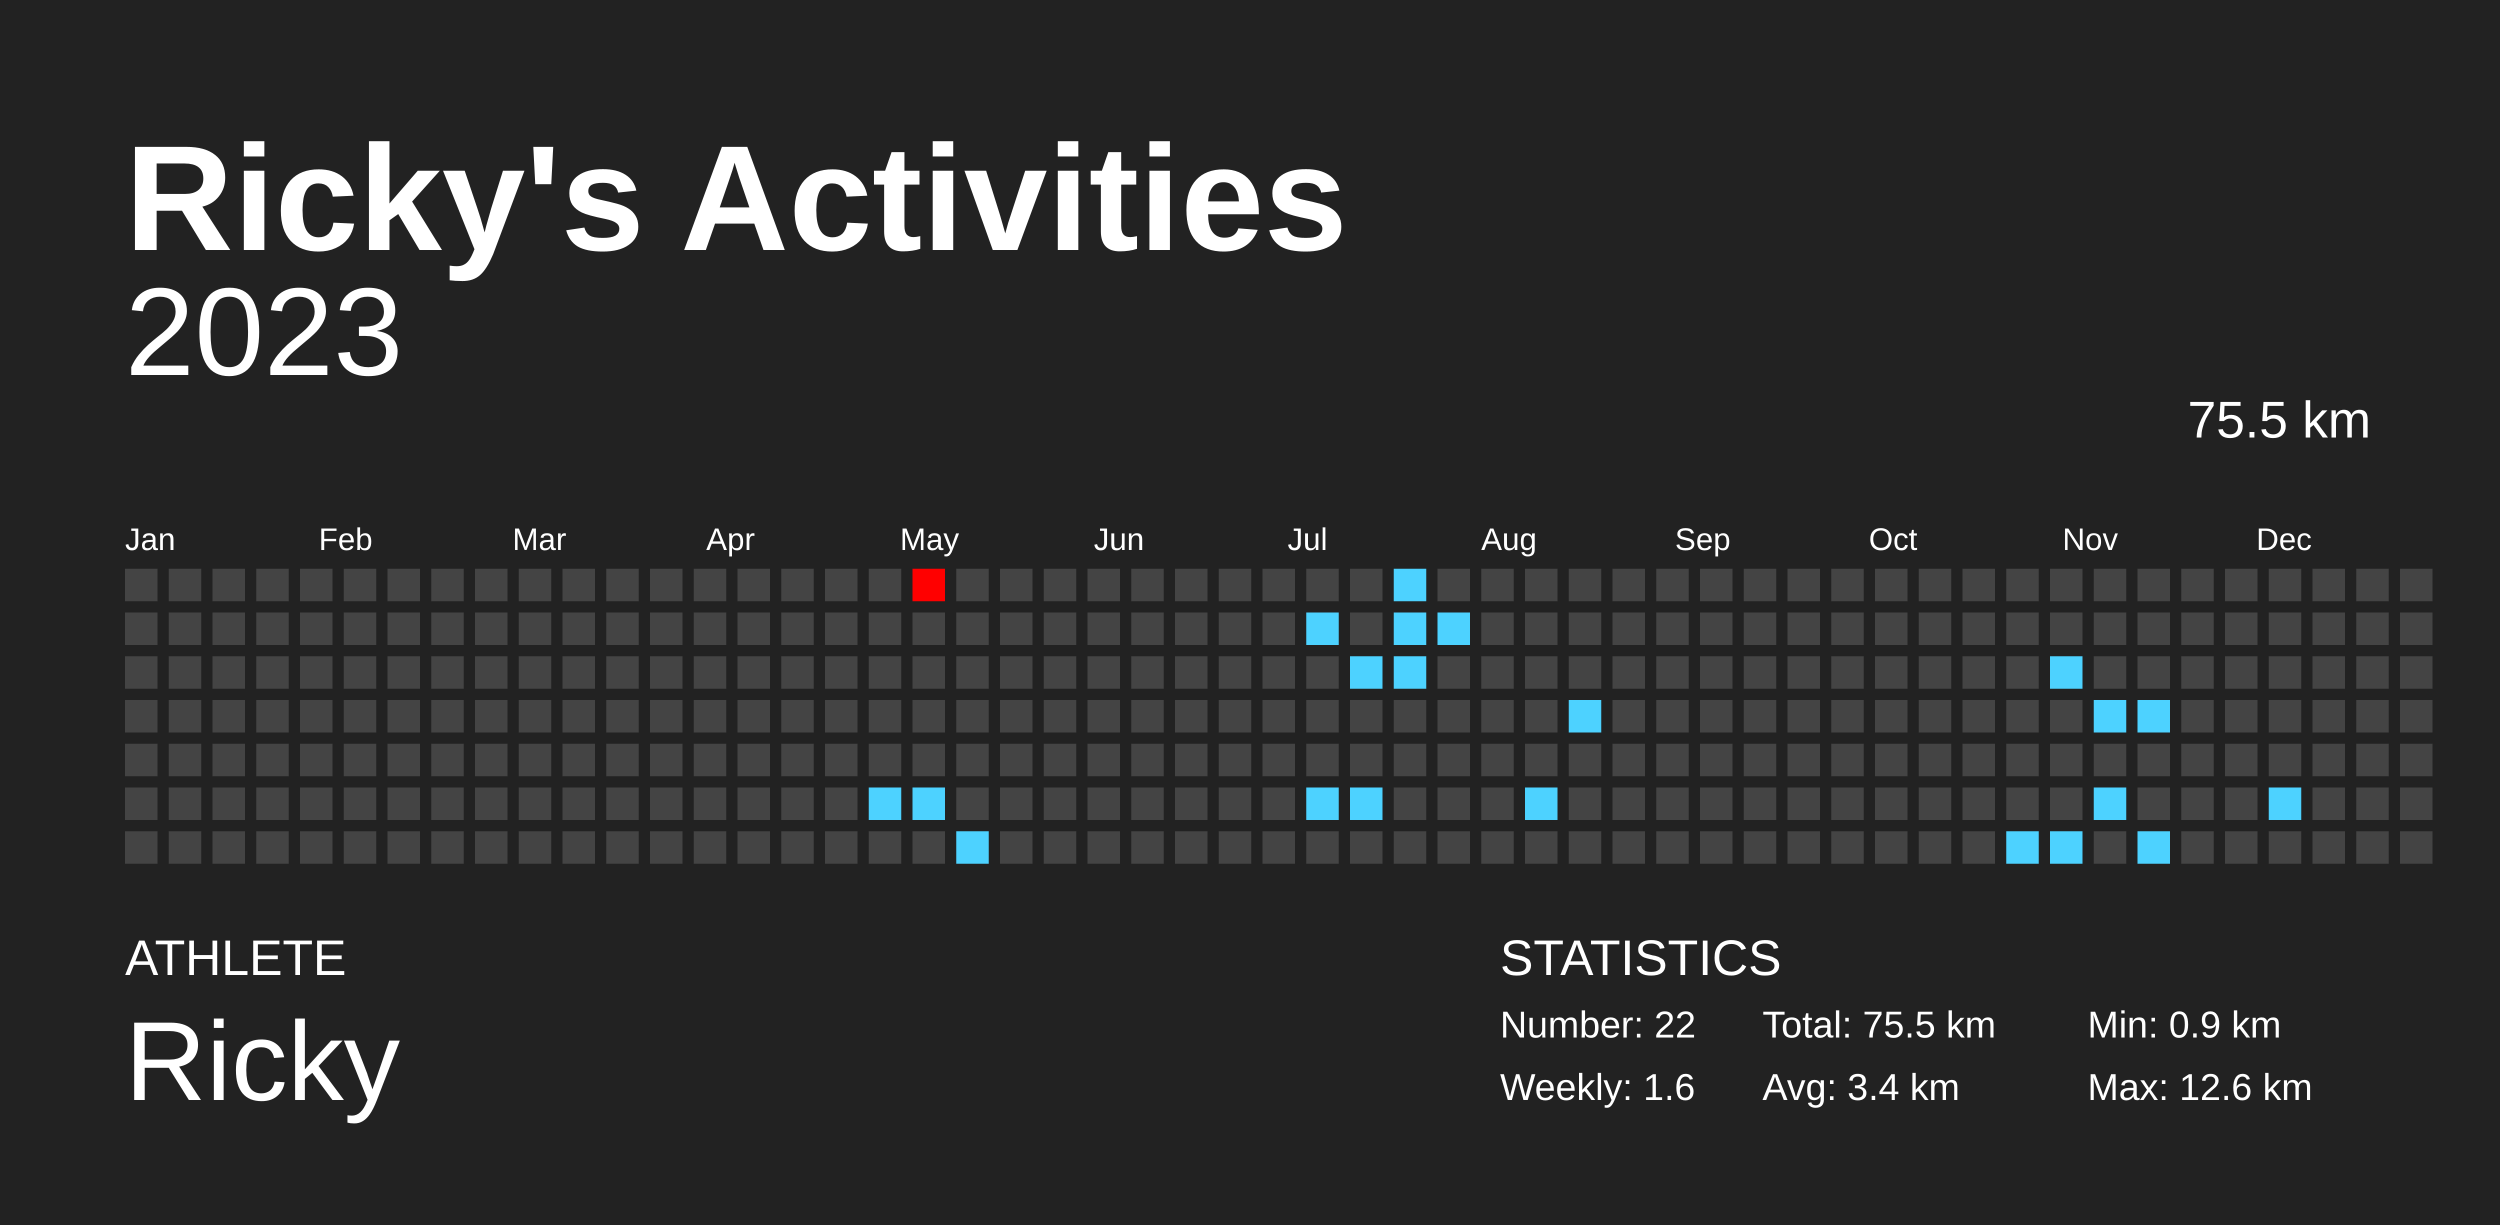
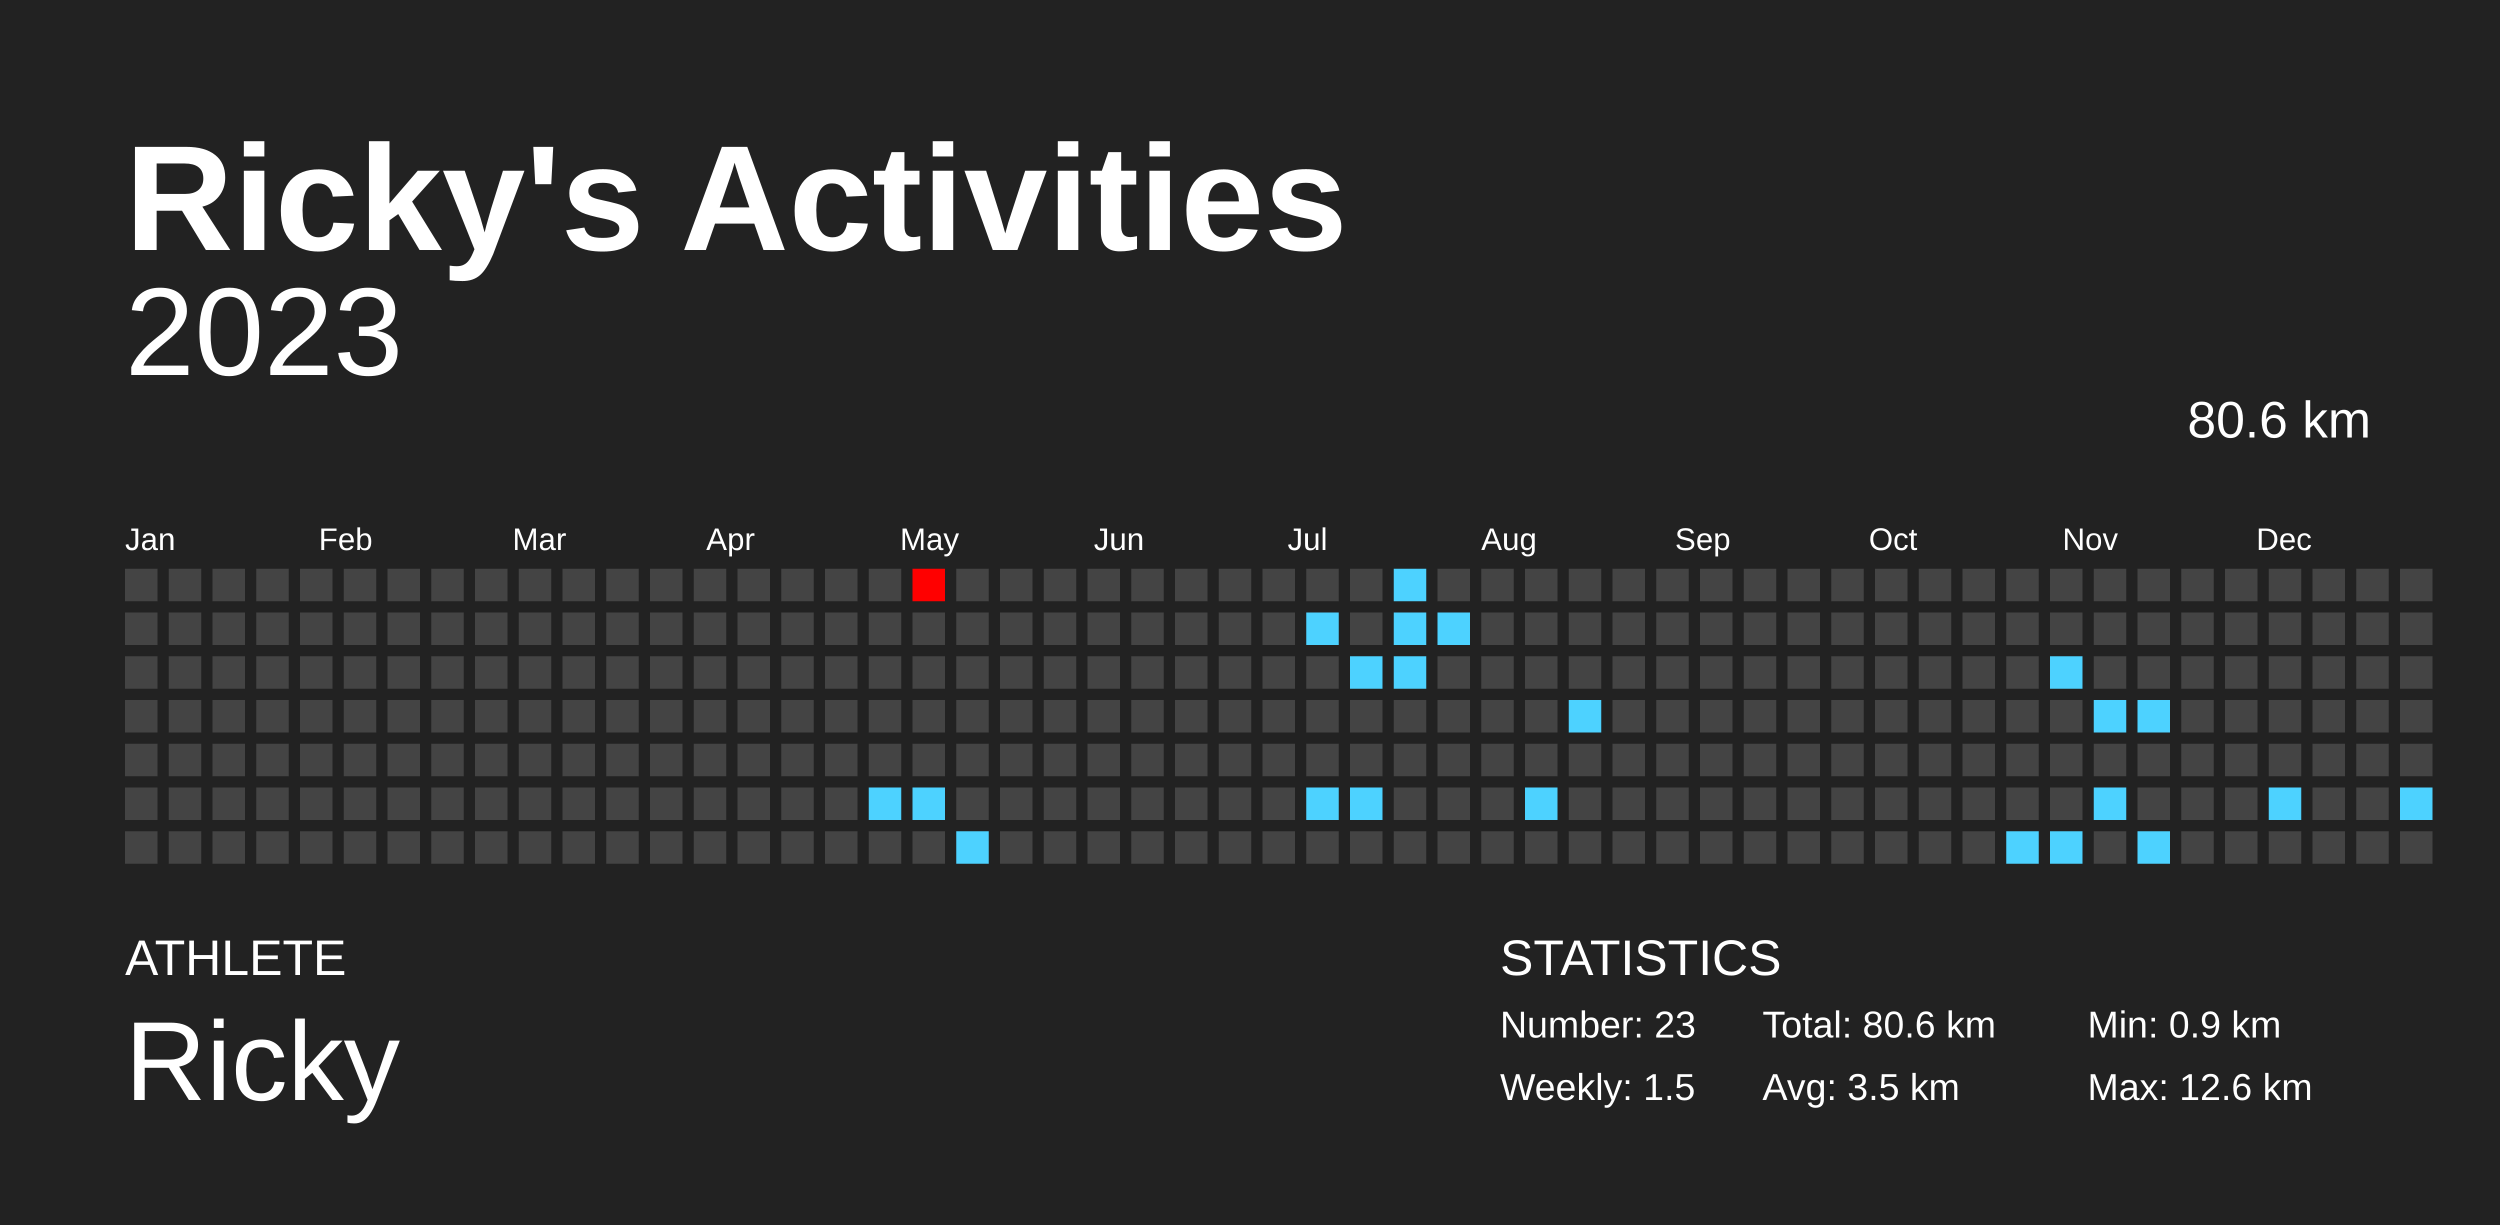
<svg xmlns="http://www.w3.org/2000/svg" baseProfile="full" height="98mm" version="1.1" viewBox="0,0,200,98" width="200mm">
  <defs />
  <rect fill="#222222" height="98" width="200" x="0" y="0" />
  <text fill="#FFFFFF" style="font-size:12px; font-family:Arial; font-weight:bold;" x="10" y="20">Ricky's Activities</text>
  <text fill="#FFFFFF" style="font-size:4px; font-family:Arial" x="10" y="78">ATHLETE</text>
  <text fill="#FFFFFF" style="font-size:9px; font-family:Arial" x="10" y="88">Ricky</text>
  <text fill="#FFFFFF" style="font-size:4px; font-family:Arial" x="120" y="78">STATISTICS</text>
-   <text fill="#FFFFFF" style="font-size:3px; font-family:Arial" x="120" y="83">Number: 22</text>
-   <text fill="#FFFFFF" style="font-size:3px; font-family:Arial" x="120" y="88">Weekly: 1.6</text>
-   <text fill="#FFFFFF" style="font-size:3px; font-family:Arial" x="141" y="83">Total: 75.5 km</text>
-   <text fill="#FFFFFF" style="font-size:3px; font-family:Arial" x="141" y="88">Avg: 3.4 km</text>
+   <text fill="#FFFFFF" style="font-size:3px; font-family:Arial" x="120" y="83">Number: 23</text>
+   <text fill="#FFFFFF" style="font-size:3px; font-family:Arial" x="120" y="88">Weekly: 1.5</text>
+   <text fill="#FFFFFF" style="font-size:3px; font-family:Arial" x="141" y="83">Total: 80.6 km</text>
+   <text fill="#FFFFFF" style="font-size:3px; font-family:Arial" x="141" y="88">Avg: 3.5 km</text>
  <text fill="#FFFFFF" style="font-size:3px; font-family:Arial" x="167" y="83">Min: 0.9 km</text>
  <text fill="#FFFFFF" style="font-size:3px; font-family:Arial" x="167" y="88">Max: 12.6 km</text>
  <text alignment-baseline="hanging" fill="#FFFFFF" style="font-size:10.0px; font-family:Arial;" x="10" y="30">2023</text>
-   <text alignment-baseline="hanging" fill="#FFFFFF" style="font-size:4.125px; font-family:Arial;" x="175" y="35">75.5 km</text>
+   <text alignment-baseline="hanging" fill="#FFFFFF" style="font-size:4.125px; font-family:Arial;" x="175" y="35">80.6 km</text>
  <text fill="#FFFFFF" style="font-size:2.5px; font-family:Arial" x="10.0" y="44">Jan</text>
  <text fill="#FFFFFF" style="font-size:2.5px; font-family:Arial" x="25.5" y="44">Feb</text>
  <text fill="#FFFFFF" style="font-size:2.5px; font-family:Arial" x="41.0" y="44">Mar</text>
  <text fill="#FFFFFF" style="font-size:2.5px; font-family:Arial" x="56.5" y="44">Apr</text>
  <text fill="#FFFFFF" style="font-size:2.5px; font-family:Arial" x="72.0" y="44">May</text>
  <text fill="#FFFFFF" style="font-size:2.5px; font-family:Arial" x="87.5" y="44">Jun</text>
  <text fill="#FFFFFF" style="font-size:2.5px; font-family:Arial" x="103.0" y="44">Jul</text>
  <text fill="#FFFFFF" style="font-size:2.5px; font-family:Arial" x="118.5" y="44">Aug</text>
  <text fill="#FFFFFF" style="font-size:2.5px; font-family:Arial" x="134.0" y="44">Sep</text>
  <text fill="#FFFFFF" style="font-size:2.5px; font-family:Arial" x="149.5" y="44">Oct</text>
  <text fill="#FFFFFF" style="font-size:2.5px; font-family:Arial" x="165.0" y="44">Nov</text>
  <text fill="#FFFFFF" style="font-size:2.5px; font-family:Arial" x="180.5" y="44">Dec</text>
  <rect fill="#444444" height="2.6" width="2.6" x="10.0" y="45.5" />
  <rect fill="#444444" height="2.6" width="2.6" x="10.0" y="49.0" />
  <rect fill="#444444" height="2.6" width="2.6" x="10.0" y="52.5" />
  <rect fill="#444444" height="2.6" width="2.6" x="10.0" y="56.0" />
  <rect fill="#444444" height="2.6" width="2.6" x="10.0" y="59.5" />
  <rect fill="#444444" height="2.6" width="2.6" x="10.0" y="63.0" />
  <rect fill="#444444" height="2.6" width="2.6" x="10.0" y="66.5" />
  <rect fill="#444444" height="2.6" width="2.6" x="13.5" y="45.5" />
  <rect fill="#444444" height="2.6" width="2.6" x="13.5" y="49.0" />
  <rect fill="#444444" height="2.6" width="2.6" x="13.5" y="52.5" />
  <rect fill="#444444" height="2.6" width="2.6" x="13.5" y="56.0" />
  <rect fill="#444444" height="2.6" width="2.6" x="13.5" y="59.5" />
  <rect fill="#444444" height="2.6" width="2.6" x="13.5" y="63.0" />
  <rect fill="#444444" height="2.6" width="2.6" x="13.5" y="66.5" />
  <rect fill="#444444" height="2.6" width="2.6" x="17.0" y="45.5" />
  <rect fill="#444444" height="2.6" width="2.6" x="17.0" y="49.0" />
  <rect fill="#444444" height="2.6" width="2.6" x="17.0" y="52.5" />
  <rect fill="#444444" height="2.6" width="2.6" x="17.0" y="56.0" />
  <rect fill="#444444" height="2.6" width="2.6" x="17.0" y="59.5" />
  <rect fill="#444444" height="2.6" width="2.6" x="17.0" y="63.0" />
  <rect fill="#444444" height="2.6" width="2.6" x="17.0" y="66.5" />
  <rect fill="#444444" height="2.6" width="2.6" x="20.5" y="45.5" />
  <rect fill="#444444" height="2.6" width="2.6" x="20.5" y="49.0" />
  <rect fill="#444444" height="2.6" width="2.6" x="20.5" y="52.5" />
  <rect fill="#444444" height="2.6" width="2.6" x="20.5" y="56.0" />
  <rect fill="#444444" height="2.6" width="2.6" x="20.5" y="59.5" />
  <rect fill="#444444" height="2.6" width="2.6" x="20.5" y="63.0" />
  <rect fill="#444444" height="2.6" width="2.6" x="20.5" y="66.5" />
  <rect fill="#444444" height="2.6" width="2.6" x="24.0" y="45.5" />
  <rect fill="#444444" height="2.6" width="2.6" x="24.0" y="49.0" />
  <rect fill="#444444" height="2.6" width="2.6" x="24.0" y="52.5" />
  <rect fill="#444444" height="2.6" width="2.6" x="24.0" y="56.0" />
  <rect fill="#444444" height="2.6" width="2.6" x="24.0" y="59.5" />
  <rect fill="#444444" height="2.6" width="2.6" x="24.0" y="63.0" />
  <rect fill="#444444" height="2.6" width="2.6" x="24.0" y="66.5" />
  <rect fill="#444444" height="2.6" width="2.6" x="27.5" y="45.5" />
  <rect fill="#444444" height="2.6" width="2.6" x="27.5" y="49.0" />
  <rect fill="#444444" height="2.6" width="2.6" x="27.5" y="52.5" />
  <rect fill="#444444" height="2.6" width="2.6" x="27.5" y="56.0" />
  <rect fill="#444444" height="2.6" width="2.6" x="27.5" y="59.5" />
  <rect fill="#444444" height="2.6" width="2.6" x="27.5" y="63.0" />
  <rect fill="#444444" height="2.6" width="2.6" x="27.5" y="66.5" />
  <rect fill="#444444" height="2.6" width="2.6" x="31.0" y="45.5" />
  <rect fill="#444444" height="2.6" width="2.6" x="31.0" y="49.0" />
  <rect fill="#444444" height="2.6" width="2.6" x="31.0" y="52.5" />
  <rect fill="#444444" height="2.6" width="2.6" x="31.0" y="56.0" />
  <rect fill="#444444" height="2.6" width="2.6" x="31.0" y="59.5" />
  <rect fill="#444444" height="2.6" width="2.6" x="31.0" y="63.0" />
  <rect fill="#444444" height="2.6" width="2.6" x="31.0" y="66.5" />
  <rect fill="#444444" height="2.6" width="2.6" x="34.5" y="45.5" />
  <rect fill="#444444" height="2.6" width="2.6" x="34.5" y="49.0" />
  <rect fill="#444444" height="2.6" width="2.6" x="34.5" y="52.5" />
  <rect fill="#444444" height="2.6" width="2.6" x="34.5" y="56.0" />
  <rect fill="#444444" height="2.6" width="2.6" x="34.5" y="59.5" />
  <rect fill="#444444" height="2.6" width="2.6" x="34.5" y="63.0" />
  <rect fill="#444444" height="2.6" width="2.6" x="34.5" y="66.5" />
  <rect fill="#444444" height="2.6" width="2.6" x="38.0" y="45.5" />
  <rect fill="#444444" height="2.6" width="2.6" x="38.0" y="49.0" />
  <rect fill="#444444" height="2.6" width="2.6" x="38.0" y="52.5" />
  <rect fill="#444444" height="2.6" width="2.6" x="38.0" y="56.0" />
  <rect fill="#444444" height="2.6" width="2.6" x="38.0" y="59.5" />
  <rect fill="#444444" height="2.6" width="2.6" x="38.0" y="63.0" />
  <rect fill="#444444" height="2.6" width="2.6" x="38.0" y="66.5" />
  <rect fill="#444444" height="2.6" width="2.6" x="41.5" y="45.5" />
  <rect fill="#444444" height="2.6" width="2.6" x="41.5" y="49.0" />
  <rect fill="#444444" height="2.6" width="2.6" x="41.5" y="52.5" />
  <rect fill="#444444" height="2.6" width="2.6" x="41.5" y="56.0" />
  <rect fill="#444444" height="2.6" width="2.6" x="41.5" y="59.5" />
  <rect fill="#444444" height="2.6" width="2.6" x="41.5" y="63.0" />
  <rect fill="#444444" height="2.6" width="2.6" x="41.5" y="66.5" />
  <rect fill="#444444" height="2.6" width="2.6" x="45.0" y="45.5" />
  <rect fill="#444444" height="2.6" width="2.6" x="45.0" y="49.0" />
  <rect fill="#444444" height="2.6" width="2.6" x="45.0" y="52.5" />
  <rect fill="#444444" height="2.6" width="2.6" x="45.0" y="56.0" />
  <rect fill="#444444" height="2.6" width="2.6" x="45.0" y="59.5" />
  <rect fill="#444444" height="2.6" width="2.6" x="45.0" y="63.0" />
  <rect fill="#444444" height="2.6" width="2.6" x="45.0" y="66.5" />
  <rect fill="#444444" height="2.6" width="2.6" x="48.5" y="45.5" />
  <rect fill="#444444" height="2.6" width="2.6" x="48.5" y="49.0" />
  <rect fill="#444444" height="2.6" width="2.6" x="48.5" y="52.5" />
  <rect fill="#444444" height="2.6" width="2.6" x="48.5" y="56.0" />
  <rect fill="#444444" height="2.6" width="2.6" x="48.5" y="59.5" />
  <rect fill="#444444" height="2.6" width="2.6" x="48.5" y="63.0" />
  <rect fill="#444444" height="2.6" width="2.6" x="48.5" y="66.5" />
  <rect fill="#444444" height="2.6" width="2.6" x="52.0" y="45.5" />
  <rect fill="#444444" height="2.6" width="2.6" x="52.0" y="49.0" />
  <rect fill="#444444" height="2.6" width="2.6" x="52.0" y="52.5" />
  <rect fill="#444444" height="2.6" width="2.6" x="52.0" y="56.0" />
  <rect fill="#444444" height="2.6" width="2.6" x="52.0" y="59.5" />
  <rect fill="#444444" height="2.6" width="2.6" x="52.0" y="63.0" />
  <rect fill="#444444" height="2.6" width="2.6" x="52.0" y="66.5" />
  <rect fill="#444444" height="2.6" width="2.6" x="55.5" y="45.5" />
  <rect fill="#444444" height="2.6" width="2.6" x="55.5" y="49.0" />
  <rect fill="#444444" height="2.6" width="2.6" x="55.5" y="52.5" />
  <rect fill="#444444" height="2.6" width="2.6" x="55.5" y="56.0" />
  <rect fill="#444444" height="2.6" width="2.6" x="55.5" y="59.5" />
  <rect fill="#444444" height="2.6" width="2.6" x="55.5" y="63.0" />
  <rect fill="#444444" height="2.6" width="2.6" x="55.5" y="66.5" />
  <rect fill="#444444" height="2.6" width="2.6" x="59.0" y="45.5" />
  <rect fill="#444444" height="2.6" width="2.6" x="59.0" y="49.0" />
  <rect fill="#444444" height="2.6" width="2.6" x="59.0" y="52.5" />
  <rect fill="#444444" height="2.6" width="2.6" x="59.0" y="56.0" />
  <rect fill="#444444" height="2.6" width="2.6" x="59.0" y="59.5" />
  <rect fill="#444444" height="2.6" width="2.6" x="59.0" y="63.0" />
  <rect fill="#444444" height="2.6" width="2.6" x="59.0" y="66.5" />
  <rect fill="#444444" height="2.6" width="2.6" x="62.5" y="45.5" />
  <rect fill="#444444" height="2.6" width="2.6" x="62.5" y="49.0" />
  <rect fill="#444444" height="2.6" width="2.6" x="62.5" y="52.5" />
  <rect fill="#444444" height="2.6" width="2.6" x="62.5" y="56.0" />
  <rect fill="#444444" height="2.6" width="2.6" x="62.5" y="59.5" />
  <rect fill="#444444" height="2.6" width="2.6" x="62.5" y="63.0" />
  <rect fill="#444444" height="2.6" width="2.6" x="62.5" y="66.5" />
  <rect fill="#444444" height="2.6" width="2.6" x="66.0" y="45.5" />
  <rect fill="#444444" height="2.6" width="2.6" x="66.0" y="49.0" />
  <rect fill="#444444" height="2.6" width="2.6" x="66.0" y="52.5" />
  <rect fill="#444444" height="2.6" width="2.6" x="66.0" y="56.0" />
  <rect fill="#444444" height="2.6" width="2.6" x="66.0" y="59.5" />
  <rect fill="#444444" height="2.6" width="2.6" x="66.0" y="63.0" />
  <rect fill="#444444" height="2.6" width="2.6" x="66.0" y="66.5" />
  <rect fill="#444444" height="2.6" width="2.6" x="69.5" y="45.5" />
  <rect fill="#444444" height="2.6" width="2.6" x="69.5" y="49.0" />
  <rect fill="#444444" height="2.6" width="2.6" x="69.5" y="52.5" />
  <rect fill="#444444" height="2.6" width="2.6" x="69.5" y="56.0" />
  <rect fill="#444444" height="2.6" width="2.6" x="69.5" y="59.5" />
  <rect fill="#4dd2ff" height="2.6" width="2.6" x="69.5" y="63.0" />
  <rect fill="#444444" height="2.6" width="2.6" x="69.5" y="66.5" />
  <rect fill="#ff0000" height="2.6" width="2.6" x="73.0" y="45.5" />
  <rect fill="#444444" height="2.6" width="2.6" x="73.0" y="49.0" />
  <rect fill="#444444" height="2.6" width="2.6" x="73.0" y="52.5" />
  <rect fill="#444444" height="2.6" width="2.6" x="73.0" y="56.0" />
  <rect fill="#444444" height="2.6" width="2.6" x="73.0" y="59.5" />
  <rect fill="#4dd2ff" height="2.6" width="2.6" x="73.0" y="63.0" />
  <rect fill="#444444" height="2.6" width="2.6" x="73.0" y="66.5" />
  <rect fill="#444444" height="2.6" width="2.6" x="76.5" y="45.5" />
  <rect fill="#444444" height="2.6" width="2.6" x="76.5" y="49.0" />
  <rect fill="#444444" height="2.6" width="2.6" x="76.5" y="52.5" />
  <rect fill="#444444" height="2.6" width="2.6" x="76.5" y="56.0" />
  <rect fill="#444444" height="2.6" width="2.6" x="76.5" y="59.5" />
  <rect fill="#444444" height="2.6" width="2.6" x="76.5" y="63.0" />
  <rect fill="#4dd2ff" height="2.6" width="2.6" x="76.5" y="66.5" />
  <rect fill="#444444" height="2.6" width="2.6" x="80.0" y="45.5" />
  <rect fill="#444444" height="2.6" width="2.6" x="80.0" y="49.0" />
  <rect fill="#444444" height="2.6" width="2.6" x="80.0" y="52.5" />
  <rect fill="#444444" height="2.6" width="2.6" x="80.0" y="56.0" />
  <rect fill="#444444" height="2.6" width="2.6" x="80.0" y="59.5" />
  <rect fill="#444444" height="2.6" width="2.6" x="80.0" y="63.0" />
  <rect fill="#444444" height="2.6" width="2.6" x="80.0" y="66.5" />
  <rect fill="#444444" height="2.6" width="2.6" x="83.5" y="45.5" />
  <rect fill="#444444" height="2.6" width="2.6" x="83.5" y="49.0" />
  <rect fill="#444444" height="2.6" width="2.6" x="83.5" y="52.5" />
  <rect fill="#444444" height="2.6" width="2.6" x="83.5" y="56.0" />
  <rect fill="#444444" height="2.6" width="2.6" x="83.5" y="59.5" />
  <rect fill="#444444" height="2.6" width="2.6" x="83.5" y="63.0" />
  <rect fill="#444444" height="2.6" width="2.6" x="83.5" y="66.5" />
  <rect fill="#444444" height="2.6" width="2.6" x="87.0" y="45.5" />
  <rect fill="#444444" height="2.6" width="2.6" x="87.0" y="49.0" />
  <rect fill="#444444" height="2.6" width="2.6" x="87.0" y="52.5" />
  <rect fill="#444444" height="2.6" width="2.6" x="87.0" y="56.0" />
  <rect fill="#444444" height="2.6" width="2.6" x="87.0" y="59.5" />
  <rect fill="#444444" height="2.6" width="2.6" x="87.0" y="63.0" />
  <rect fill="#444444" height="2.6" width="2.6" x="87.0" y="66.5" />
  <rect fill="#444444" height="2.6" width="2.6" x="90.5" y="45.5" />
  <rect fill="#444444" height="2.6" width="2.6" x="90.5" y="49.0" />
  <rect fill="#444444" height="2.6" width="2.6" x="90.5" y="52.5" />
  <rect fill="#444444" height="2.6" width="2.6" x="90.5" y="56.0" />
  <rect fill="#444444" height="2.6" width="2.6" x="90.5" y="59.5" />
  <rect fill="#444444" height="2.6" width="2.6" x="90.5" y="63.0" />
  <rect fill="#444444" height="2.6" width="2.6" x="90.5" y="66.5" />
  <rect fill="#444444" height="2.6" width="2.6" x="94.0" y="45.5" />
  <rect fill="#444444" height="2.6" width="2.6" x="94.0" y="49.0" />
  <rect fill="#444444" height="2.6" width="2.6" x="94.0" y="52.5" />
  <rect fill="#444444" height="2.6" width="2.6" x="94.0" y="56.0" />
  <rect fill="#444444" height="2.6" width="2.6" x="94.0" y="59.5" />
  <rect fill="#444444" height="2.6" width="2.6" x="94.0" y="63.0" />
  <rect fill="#444444" height="2.6" width="2.6" x="94.0" y="66.5" />
  <rect fill="#444444" height="2.6" width="2.6" x="97.5" y="45.5" />
  <rect fill="#444444" height="2.6" width="2.6" x="97.5" y="49.0" />
  <rect fill="#444444" height="2.6" width="2.6" x="97.5" y="52.5" />
  <rect fill="#444444" height="2.6" width="2.6" x="97.5" y="56.0" />
  <rect fill="#444444" height="2.6" width="2.6" x="97.5" y="59.5" />
  <rect fill="#444444" height="2.6" width="2.6" x="97.5" y="63.0" />
  <rect fill="#444444" height="2.6" width="2.6" x="97.5" y="66.5" />
  <rect fill="#444444" height="2.6" width="2.6" x="101.0" y="45.5" />
  <rect fill="#444444" height="2.6" width="2.6" x="101.0" y="49.0" />
  <rect fill="#444444" height="2.6" width="2.6" x="101.0" y="52.5" />
  <rect fill="#444444" height="2.6" width="2.6" x="101.0" y="56.0" />
  <rect fill="#444444" height="2.6" width="2.6" x="101.0" y="59.5" />
  <rect fill="#444444" height="2.6" width="2.6" x="101.0" y="63.0" />
  <rect fill="#444444" height="2.6" width="2.6" x="101.0" y="66.5" />
  <rect fill="#444444" height="2.6" width="2.6" x="104.5" y="45.5" />
  <rect fill="#4dd2ff" height="2.6" width="2.6" x="104.5" y="49.0" />
  <rect fill="#444444" height="2.6" width="2.6" x="104.5" y="52.5" />
  <rect fill="#444444" height="2.6" width="2.6" x="104.5" y="56.0" />
  <rect fill="#444444" height="2.6" width="2.6" x="104.5" y="59.5" />
  <rect fill="#4dd2ff" height="2.6" width="2.6" x="104.5" y="63.0" />
  <rect fill="#444444" height="2.6" width="2.6" x="104.5" y="66.5" />
  <rect fill="#444444" height="2.6" width="2.6" x="108.0" y="45.5" />
  <rect fill="#444444" height="2.6" width="2.6" x="108.0" y="49.0" />
  <rect fill="#4dd2ff" height="2.6" width="2.6" x="108.0" y="52.5" />
  <rect fill="#444444" height="2.6" width="2.6" x="108.0" y="56.0" />
  <rect fill="#444444" height="2.6" width="2.6" x="108.0" y="59.5" />
  <rect fill="#4dd2ff" height="2.6" width="2.6" x="108.0" y="63.0" />
  <rect fill="#444444" height="2.6" width="2.6" x="108.0" y="66.5" />
  <rect fill="#4dd2ff" height="2.6" width="2.6" x="111.5" y="45.5" />
  <rect fill="#4dd2ff" height="2.6" width="2.6" x="111.5" y="49.0" />
  <rect fill="#4dd2ff" height="2.6" width="2.6" x="111.5" y="52.5" />
  <rect fill="#444444" height="2.6" width="2.6" x="111.5" y="56.0" />
  <rect fill="#444444" height="2.6" width="2.6" x="111.5" y="59.5" />
  <rect fill="#444444" height="2.6" width="2.6" x="111.5" y="63.0" />
  <rect fill="#444444" height="2.6" width="2.6" x="111.5" y="66.5" />
  <rect fill="#444444" height="2.6" width="2.6" x="115.0" y="45.5" />
  <rect fill="#4dd2ff" height="2.6" width="2.6" x="115.0" y="49.0" />
  <rect fill="#444444" height="2.6" width="2.6" x="115.0" y="52.5" />
  <rect fill="#444444" height="2.6" width="2.6" x="115.0" y="56.0" />
  <rect fill="#444444" height="2.6" width="2.6" x="115.0" y="59.5" />
  <rect fill="#444444" height="2.6" width="2.6" x="115.0" y="63.0" />
  <rect fill="#444444" height="2.6" width="2.6" x="115.0" y="66.5" />
  <rect fill="#444444" height="2.6" width="2.6" x="118.5" y="45.5" />
  <rect fill="#444444" height="2.6" width="2.6" x="118.5" y="49.0" />
  <rect fill="#444444" height="2.6" width="2.6" x="118.5" y="52.5" />
  <rect fill="#444444" height="2.6" width="2.6" x="118.5" y="56.0" />
  <rect fill="#444444" height="2.6" width="2.6" x="118.5" y="59.5" />
  <rect fill="#444444" height="2.6" width="2.6" x="118.5" y="63.0" />
  <rect fill="#444444" height="2.6" width="2.6" x="118.5" y="66.5" />
  <rect fill="#444444" height="2.6" width="2.6" x="122.0" y="45.5" />
  <rect fill="#444444" height="2.6" width="2.6" x="122.0" y="49.0" />
  <rect fill="#444444" height="2.6" width="2.6" x="122.0" y="52.5" />
  <rect fill="#444444" height="2.6" width="2.6" x="122.0" y="56.0" />
  <rect fill="#444444" height="2.6" width="2.6" x="122.0" y="59.5" />
  <rect fill="#4dd2ff" height="2.6" width="2.6" x="122.0" y="63.0" />
  <rect fill="#444444" height="2.6" width="2.6" x="122.0" y="66.5" />
  <rect fill="#444444" height="2.6" width="2.6" x="125.5" y="45.5" />
  <rect fill="#444444" height="2.6" width="2.6" x="125.5" y="49.0" />
  <rect fill="#444444" height="2.6" width="2.6" x="125.5" y="52.5" />
  <rect fill="#4dd2ff" height="2.6" width="2.6" x="125.5" y="56.0" />
  <rect fill="#444444" height="2.6" width="2.6" x="125.5" y="59.5" />
  <rect fill="#444444" height="2.6" width="2.6" x="125.5" y="63.0" />
  <rect fill="#444444" height="2.6" width="2.6" x="125.5" y="66.5" />
  <rect fill="#444444" height="2.6" width="2.6" x="129.0" y="45.5" />
  <rect fill="#444444" height="2.6" width="2.6" x="129.0" y="49.0" />
  <rect fill="#444444" height="2.6" width="2.6" x="129.0" y="52.5" />
  <rect fill="#444444" height="2.6" width="2.6" x="129.0" y="56.0" />
  <rect fill="#444444" height="2.6" width="2.6" x="129.0" y="59.5" />
  <rect fill="#444444" height="2.6" width="2.6" x="129.0" y="63.0" />
  <rect fill="#444444" height="2.6" width="2.6" x="129.0" y="66.5" />
  <rect fill="#444444" height="2.6" width="2.6" x="132.5" y="45.5" />
  <rect fill="#444444" height="2.6" width="2.6" x="132.5" y="49.0" />
  <rect fill="#444444" height="2.6" width="2.6" x="132.5" y="52.5" />
  <rect fill="#444444" height="2.6" width="2.6" x="132.5" y="56.0" />
  <rect fill="#444444" height="2.6" width="2.6" x="132.5" y="59.5" />
  <rect fill="#444444" height="2.6" width="2.6" x="132.5" y="63.0" />
  <rect fill="#444444" height="2.6" width="2.6" x="132.5" y="66.5" />
  <rect fill="#444444" height="2.6" width="2.6" x="136.0" y="45.5" />
  <rect fill="#444444" height="2.6" width="2.6" x="136.0" y="49.0" />
  <rect fill="#444444" height="2.6" width="2.6" x="136.0" y="52.5" />
  <rect fill="#444444" height="2.6" width="2.6" x="136.0" y="56.0" />
  <rect fill="#444444" height="2.6" width="2.6" x="136.0" y="59.5" />
  <rect fill="#444444" height="2.6" width="2.6" x="136.0" y="63.0" />
  <rect fill="#444444" height="2.6" width="2.6" x="136.0" y="66.5" />
  <rect fill="#444444" height="2.6" width="2.6" x="139.5" y="45.5" />
  <rect fill="#444444" height="2.6" width="2.6" x="139.5" y="49.0" />
  <rect fill="#444444" height="2.6" width="2.6" x="139.5" y="52.5" />
  <rect fill="#444444" height="2.6" width="2.6" x="139.5" y="56.0" />
  <rect fill="#444444" height="2.6" width="2.6" x="139.5" y="59.5" />
  <rect fill="#444444" height="2.6" width="2.6" x="139.5" y="63.0" />
  <rect fill="#444444" height="2.6" width="2.6" x="139.5" y="66.5" />
  <rect fill="#444444" height="2.6" width="2.6" x="143.0" y="45.5" />
  <rect fill="#444444" height="2.6" width="2.6" x="143.0" y="49.0" />
  <rect fill="#444444" height="2.6" width="2.6" x="143.0" y="52.5" />
  <rect fill="#444444" height="2.6" width="2.6" x="143.0" y="56.0" />
  <rect fill="#444444" height="2.6" width="2.6" x="143.0" y="59.5" />
  <rect fill="#444444" height="2.6" width="2.6" x="143.0" y="63.0" />
  <rect fill="#444444" height="2.6" width="2.6" x="143.0" y="66.5" />
  <rect fill="#444444" height="2.6" width="2.6" x="146.5" y="45.5" />
  <rect fill="#444444" height="2.6" width="2.6" x="146.5" y="49.0" />
  <rect fill="#444444" height="2.6" width="2.6" x="146.5" y="52.5" />
  <rect fill="#444444" height="2.6" width="2.6" x="146.5" y="56.0" />
  <rect fill="#444444" height="2.6" width="2.6" x="146.5" y="59.5" />
  <rect fill="#444444" height="2.6" width="2.6" x="146.5" y="63.0" />
  <rect fill="#444444" height="2.6" width="2.6" x="146.5" y="66.5" />
  <rect fill="#444444" height="2.6" width="2.6" x="150.0" y="45.5" />
  <rect fill="#444444" height="2.6" width="2.6" x="150.0" y="49.0" />
  <rect fill="#444444" height="2.6" width="2.6" x="150.0" y="52.5" />
  <rect fill="#444444" height="2.6" width="2.6" x="150.0" y="56.0" />
  <rect fill="#444444" height="2.6" width="2.6" x="150.0" y="59.5" />
  <rect fill="#444444" height="2.6" width="2.6" x="150.0" y="63.0" />
  <rect fill="#444444" height="2.6" width="2.6" x="150.0" y="66.5" />
  <rect fill="#444444" height="2.6" width="2.6" x="153.5" y="45.5" />
  <rect fill="#444444" height="2.6" width="2.6" x="153.5" y="49.0" />
  <rect fill="#444444" height="2.6" width="2.6" x="153.5" y="52.5" />
  <rect fill="#444444" height="2.6" width="2.6" x="153.5" y="56.0" />
  <rect fill="#444444" height="2.6" width="2.6" x="153.5" y="59.5" />
  <rect fill="#444444" height="2.6" width="2.6" x="153.5" y="63.0" />
  <rect fill="#444444" height="2.6" width="2.6" x="153.5" y="66.5" />
  <rect fill="#444444" height="2.6" width="2.6" x="157.0" y="45.5" />
  <rect fill="#444444" height="2.6" width="2.6" x="157.0" y="49.0" />
  <rect fill="#444444" height="2.6" width="2.6" x="157.0" y="52.5" />
  <rect fill="#444444" height="2.6" width="2.6" x="157.0" y="56.0" />
  <rect fill="#444444" height="2.6" width="2.6" x="157.0" y="59.5" />
  <rect fill="#444444" height="2.6" width="2.6" x="157.0" y="63.0" />
  <rect fill="#444444" height="2.6" width="2.6" x="157.0" y="66.5" />
  <rect fill="#444444" height="2.6" width="2.6" x="160.5" y="45.5" />
  <rect fill="#444444" height="2.6" width="2.6" x="160.5" y="49.0" />
  <rect fill="#444444" height="2.6" width="2.6" x="160.5" y="52.5" />
  <rect fill="#444444" height="2.6" width="2.6" x="160.5" y="56.0" />
  <rect fill="#444444" height="2.6" width="2.6" x="160.5" y="59.5" />
  <rect fill="#444444" height="2.6" width="2.6" x="160.5" y="63.0" />
  <rect fill="#4dd2ff" height="2.6" width="2.6" x="160.5" y="66.5" />
  <rect fill="#444444" height="2.6" width="2.6" x="164.0" y="45.5" />
  <rect fill="#444444" height="2.6" width="2.6" x="164.0" y="49.0" />
  <rect fill="#4dd2ff" height="2.6" width="2.6" x="164.0" y="52.5" />
  <rect fill="#444444" height="2.6" width="2.6" x="164.0" y="56.0" />
  <rect fill="#444444" height="2.6" width="2.6" x="164.0" y="59.5" />
  <rect fill="#444444" height="2.6" width="2.6" x="164.0" y="63.0" />
  <rect fill="#4dd2ff" height="2.6" width="2.6" x="164.0" y="66.5" />
  <rect fill="#444444" height="2.6" width="2.6" x="167.5" y="45.5" />
  <rect fill="#444444" height="2.6" width="2.6" x="167.5" y="49.0" />
  <rect fill="#444444" height="2.6" width="2.6" x="167.5" y="52.5" />
  <rect fill="#4dd2ff" height="2.6" width="2.6" x="167.5" y="56.0" />
  <rect fill="#444444" height="2.6" width="2.6" x="167.5" y="59.5" />
  <rect fill="#4dd2ff" height="2.6" width="2.6" x="167.5" y="63.0" />
  <rect fill="#444444" height="2.6" width="2.6" x="167.5" y="66.5" />
  <rect fill="#444444" height="2.6" width="2.6" x="171.0" y="45.5" />
  <rect fill="#444444" height="2.6" width="2.6" x="171.0" y="49.0" />
  <rect fill="#444444" height="2.6" width="2.6" x="171.0" y="52.5" />
  <rect fill="#4dd2ff" height="2.6" width="2.6" x="171.0" y="56.0" />
  <rect fill="#444444" height="2.6" width="2.6" x="171.0" y="59.5" />
  <rect fill="#444444" height="2.6" width="2.6" x="171.0" y="63.0" />
  <rect fill="#4dd2ff" height="2.6" width="2.6" x="171.0" y="66.5" />
  <rect fill="#444444" height="2.6" width="2.6" x="174.5" y="45.5" />
  <rect fill="#444444" height="2.6" width="2.6" x="174.5" y="49.0" />
  <rect fill="#444444" height="2.6" width="2.6" x="174.5" y="52.5" />
  <rect fill="#444444" height="2.6" width="2.6" x="174.5" y="56.0" />
  <rect fill="#444444" height="2.6" width="2.6" x="174.5" y="59.5" />
  <rect fill="#444444" height="2.6" width="2.6" x="174.5" y="63.0" />
  <rect fill="#444444" height="2.6" width="2.6" x="174.5" y="66.5" />
  <rect fill="#444444" height="2.6" width="2.6" x="178.0" y="45.5" />
  <rect fill="#444444" height="2.6" width="2.6" x="178.0" y="49.0" />
  <rect fill="#444444" height="2.6" width="2.6" x="178.0" y="52.5" />
  <rect fill="#444444" height="2.6" width="2.6" x="178.0" y="56.0" />
  <rect fill="#444444" height="2.6" width="2.6" x="178.0" y="59.5" />
  <rect fill="#444444" height="2.6" width="2.6" x="178.0" y="63.0" />
  <rect fill="#444444" height="2.6" width="2.6" x="178.0" y="66.5" />
  <rect fill="#444444" height="2.6" width="2.6" x="181.5" y="45.5" />
  <rect fill="#444444" height="2.6" width="2.6" x="181.5" y="49.0" />
  <rect fill="#444444" height="2.6" width="2.6" x="181.5" y="52.5" />
  <rect fill="#444444" height="2.6" width="2.6" x="181.5" y="56.0" />
  <rect fill="#444444" height="2.6" width="2.6" x="181.5" y="59.5" />
  <rect fill="#4dd2ff" height="2.6" width="2.6" x="181.5" y="63.0" />
  <rect fill="#444444" height="2.6" width="2.6" x="181.5" y="66.5" />
  <rect fill="#444444" height="2.6" width="2.6" x="185.0" y="45.5" />
  <rect fill="#444444" height="2.6" width="2.6" x="185.0" y="49.0" />
  <rect fill="#444444" height="2.6" width="2.6" x="185.0" y="52.5" />
  <rect fill="#444444" height="2.6" width="2.6" x="185.0" y="56.0" />
  <rect fill="#444444" height="2.6" width="2.6" x="185.0" y="59.5" />
  <rect fill="#444444" height="2.6" width="2.6" x="185.0" y="63.0" />
  <rect fill="#444444" height="2.6" width="2.6" x="185.0" y="66.5" />
  <rect fill="#444444" height="2.6" width="2.6" x="188.5" y="45.5" />
  <rect fill="#444444" height="2.6" width="2.6" x="188.5" y="49.0" />
  <rect fill="#444444" height="2.6" width="2.6" x="188.5" y="52.5" />
  <rect fill="#444444" height="2.6" width="2.6" x="188.5" y="56.0" />
  <rect fill="#444444" height="2.6" width="2.6" x="188.5" y="59.5" />
  <rect fill="#444444" height="2.6" width="2.6" x="188.5" y="63.0" />
  <rect fill="#444444" height="2.6" width="2.6" x="188.5" y="66.5" />
  <rect fill="#444444" height="2.6" width="2.6" x="192.0" y="45.5" />
  <rect fill="#444444" height="2.6" width="2.6" x="192.0" y="49.0" />
  <rect fill="#444444" height="2.6" width="2.6" x="192.0" y="52.5" />
  <rect fill="#444444" height="2.6" width="2.6" x="192.0" y="56.0" />
  <rect fill="#444444" height="2.6" width="2.6" x="192.0" y="59.5" />
-   <rect fill="#444444" height="2.6" width="2.6" x="192.0" y="63.0" />
+   <rect fill="#4dd2ff" height="2.6" width="2.6" x="192.0" y="63.0" />
  <rect fill="#444444" height="2.6" width="2.6" x="192.0" y="66.5" />
</svg>
